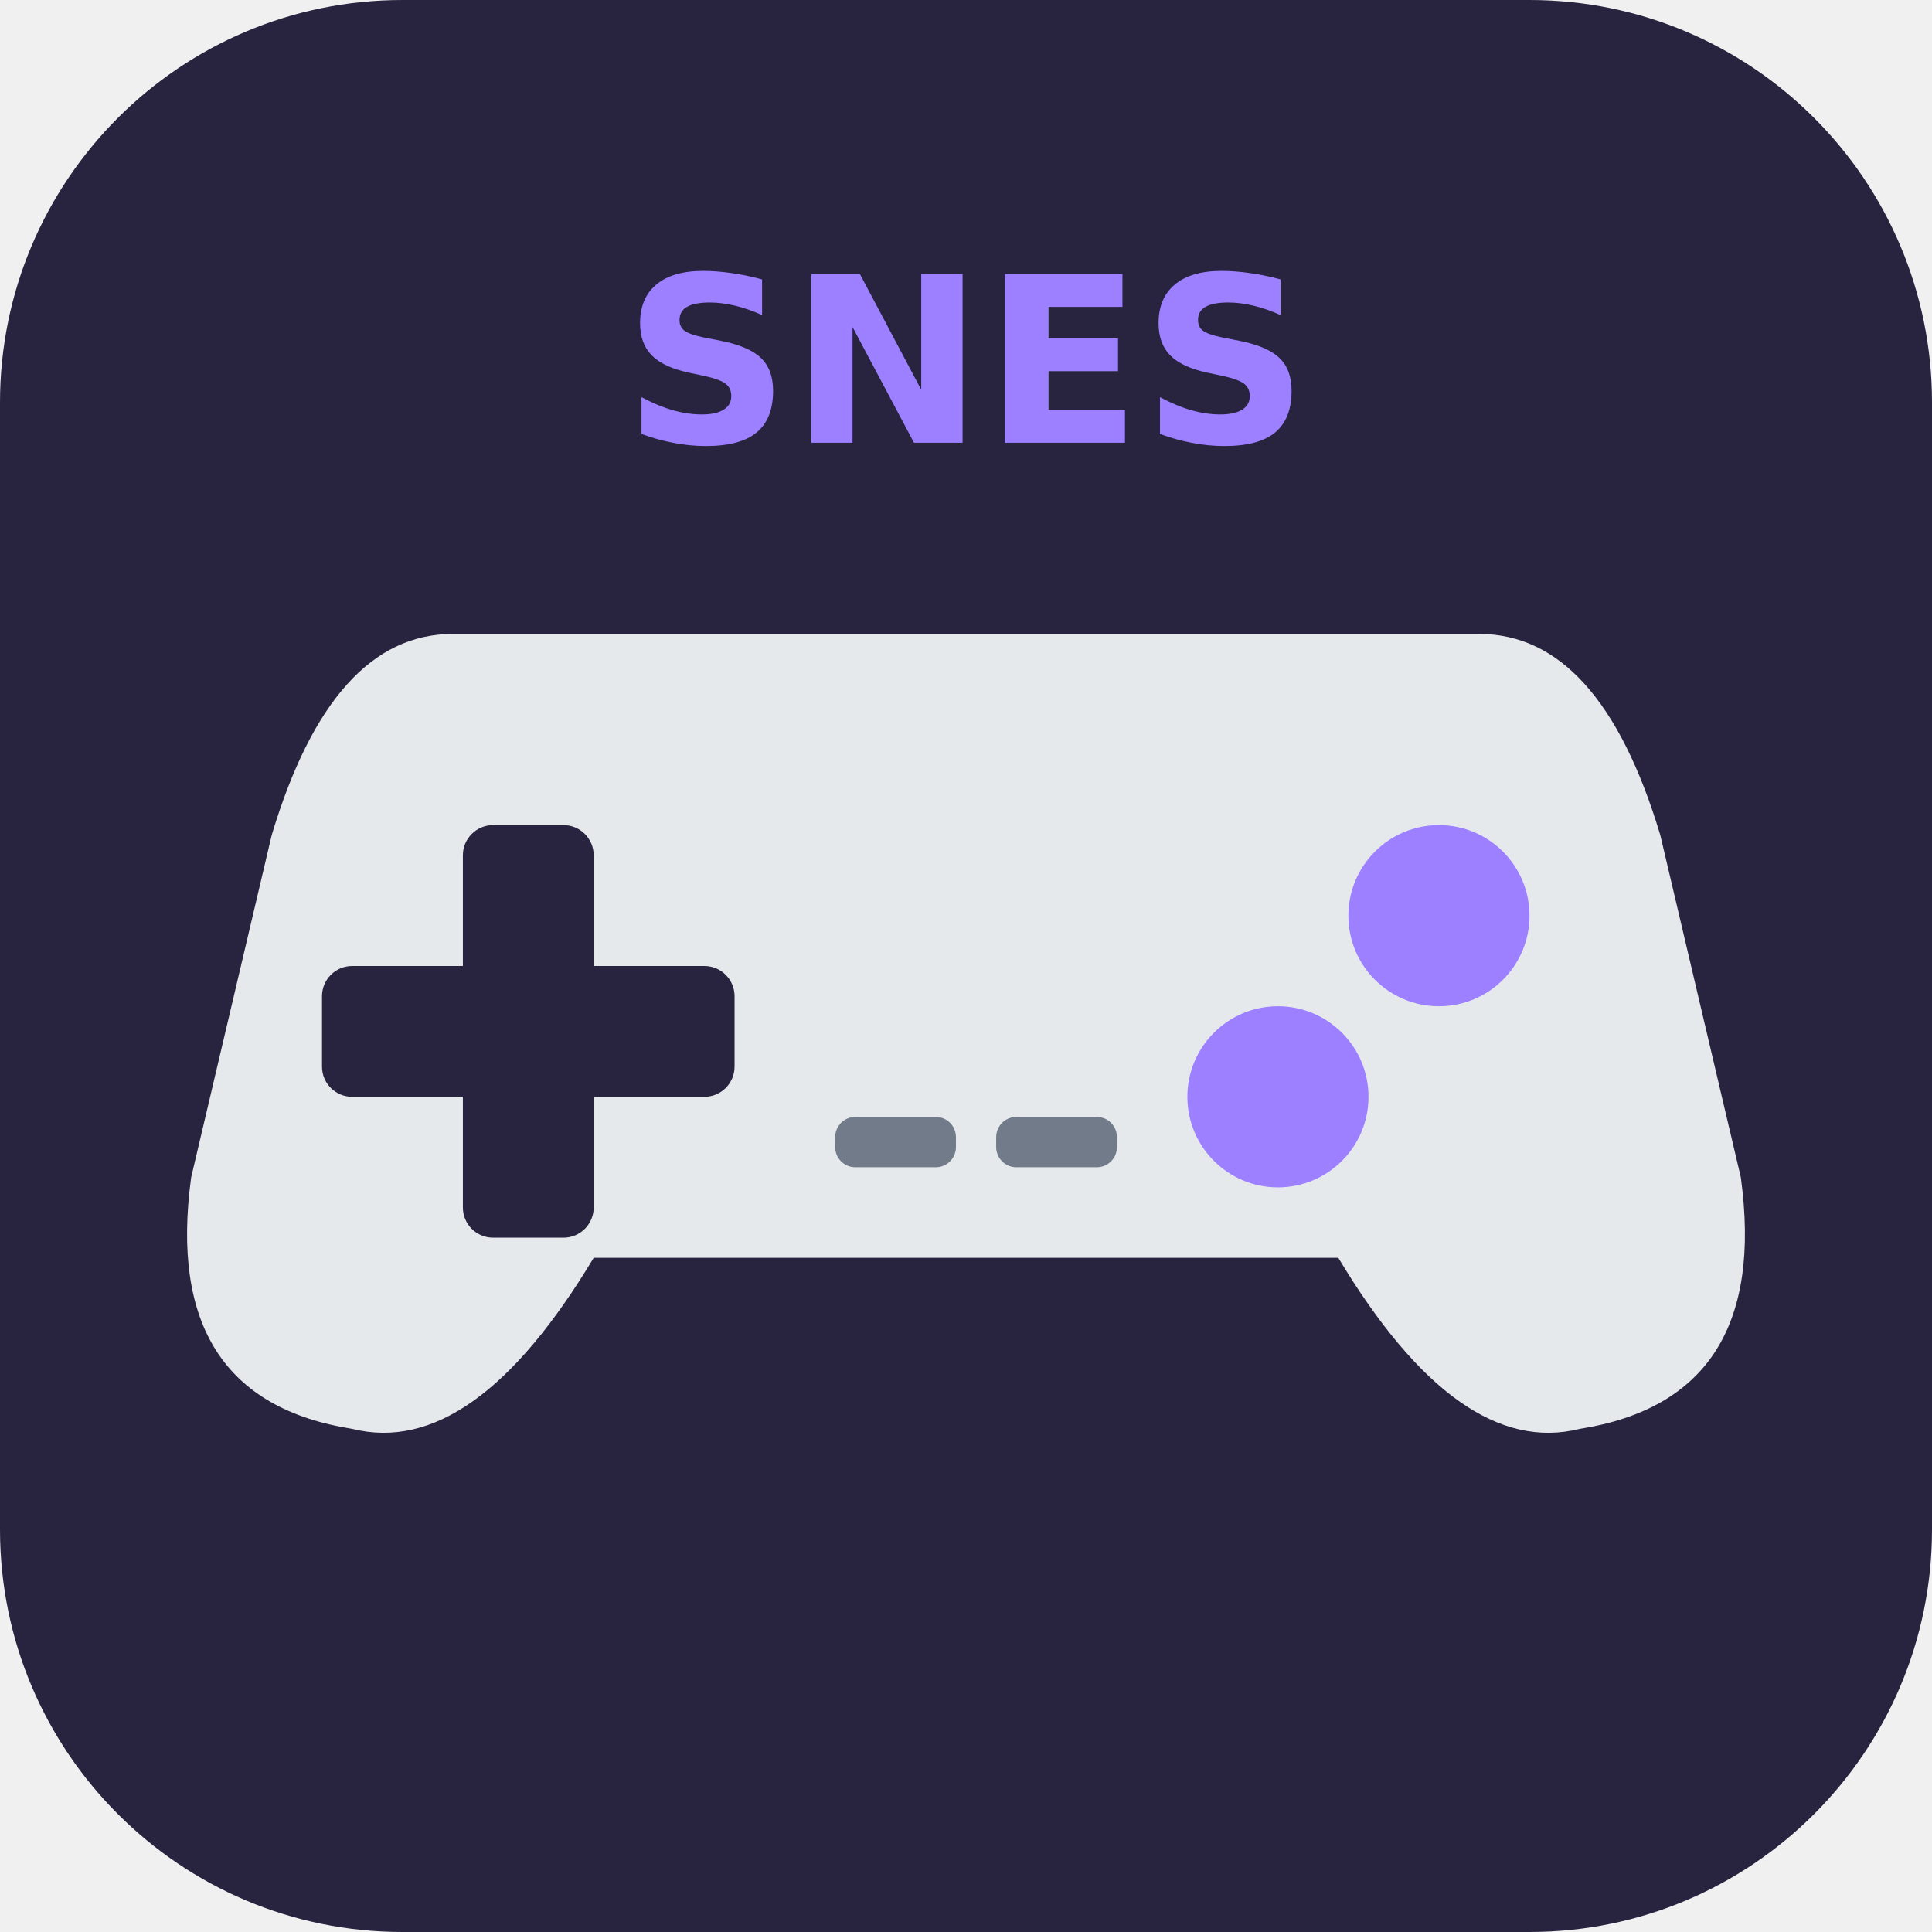
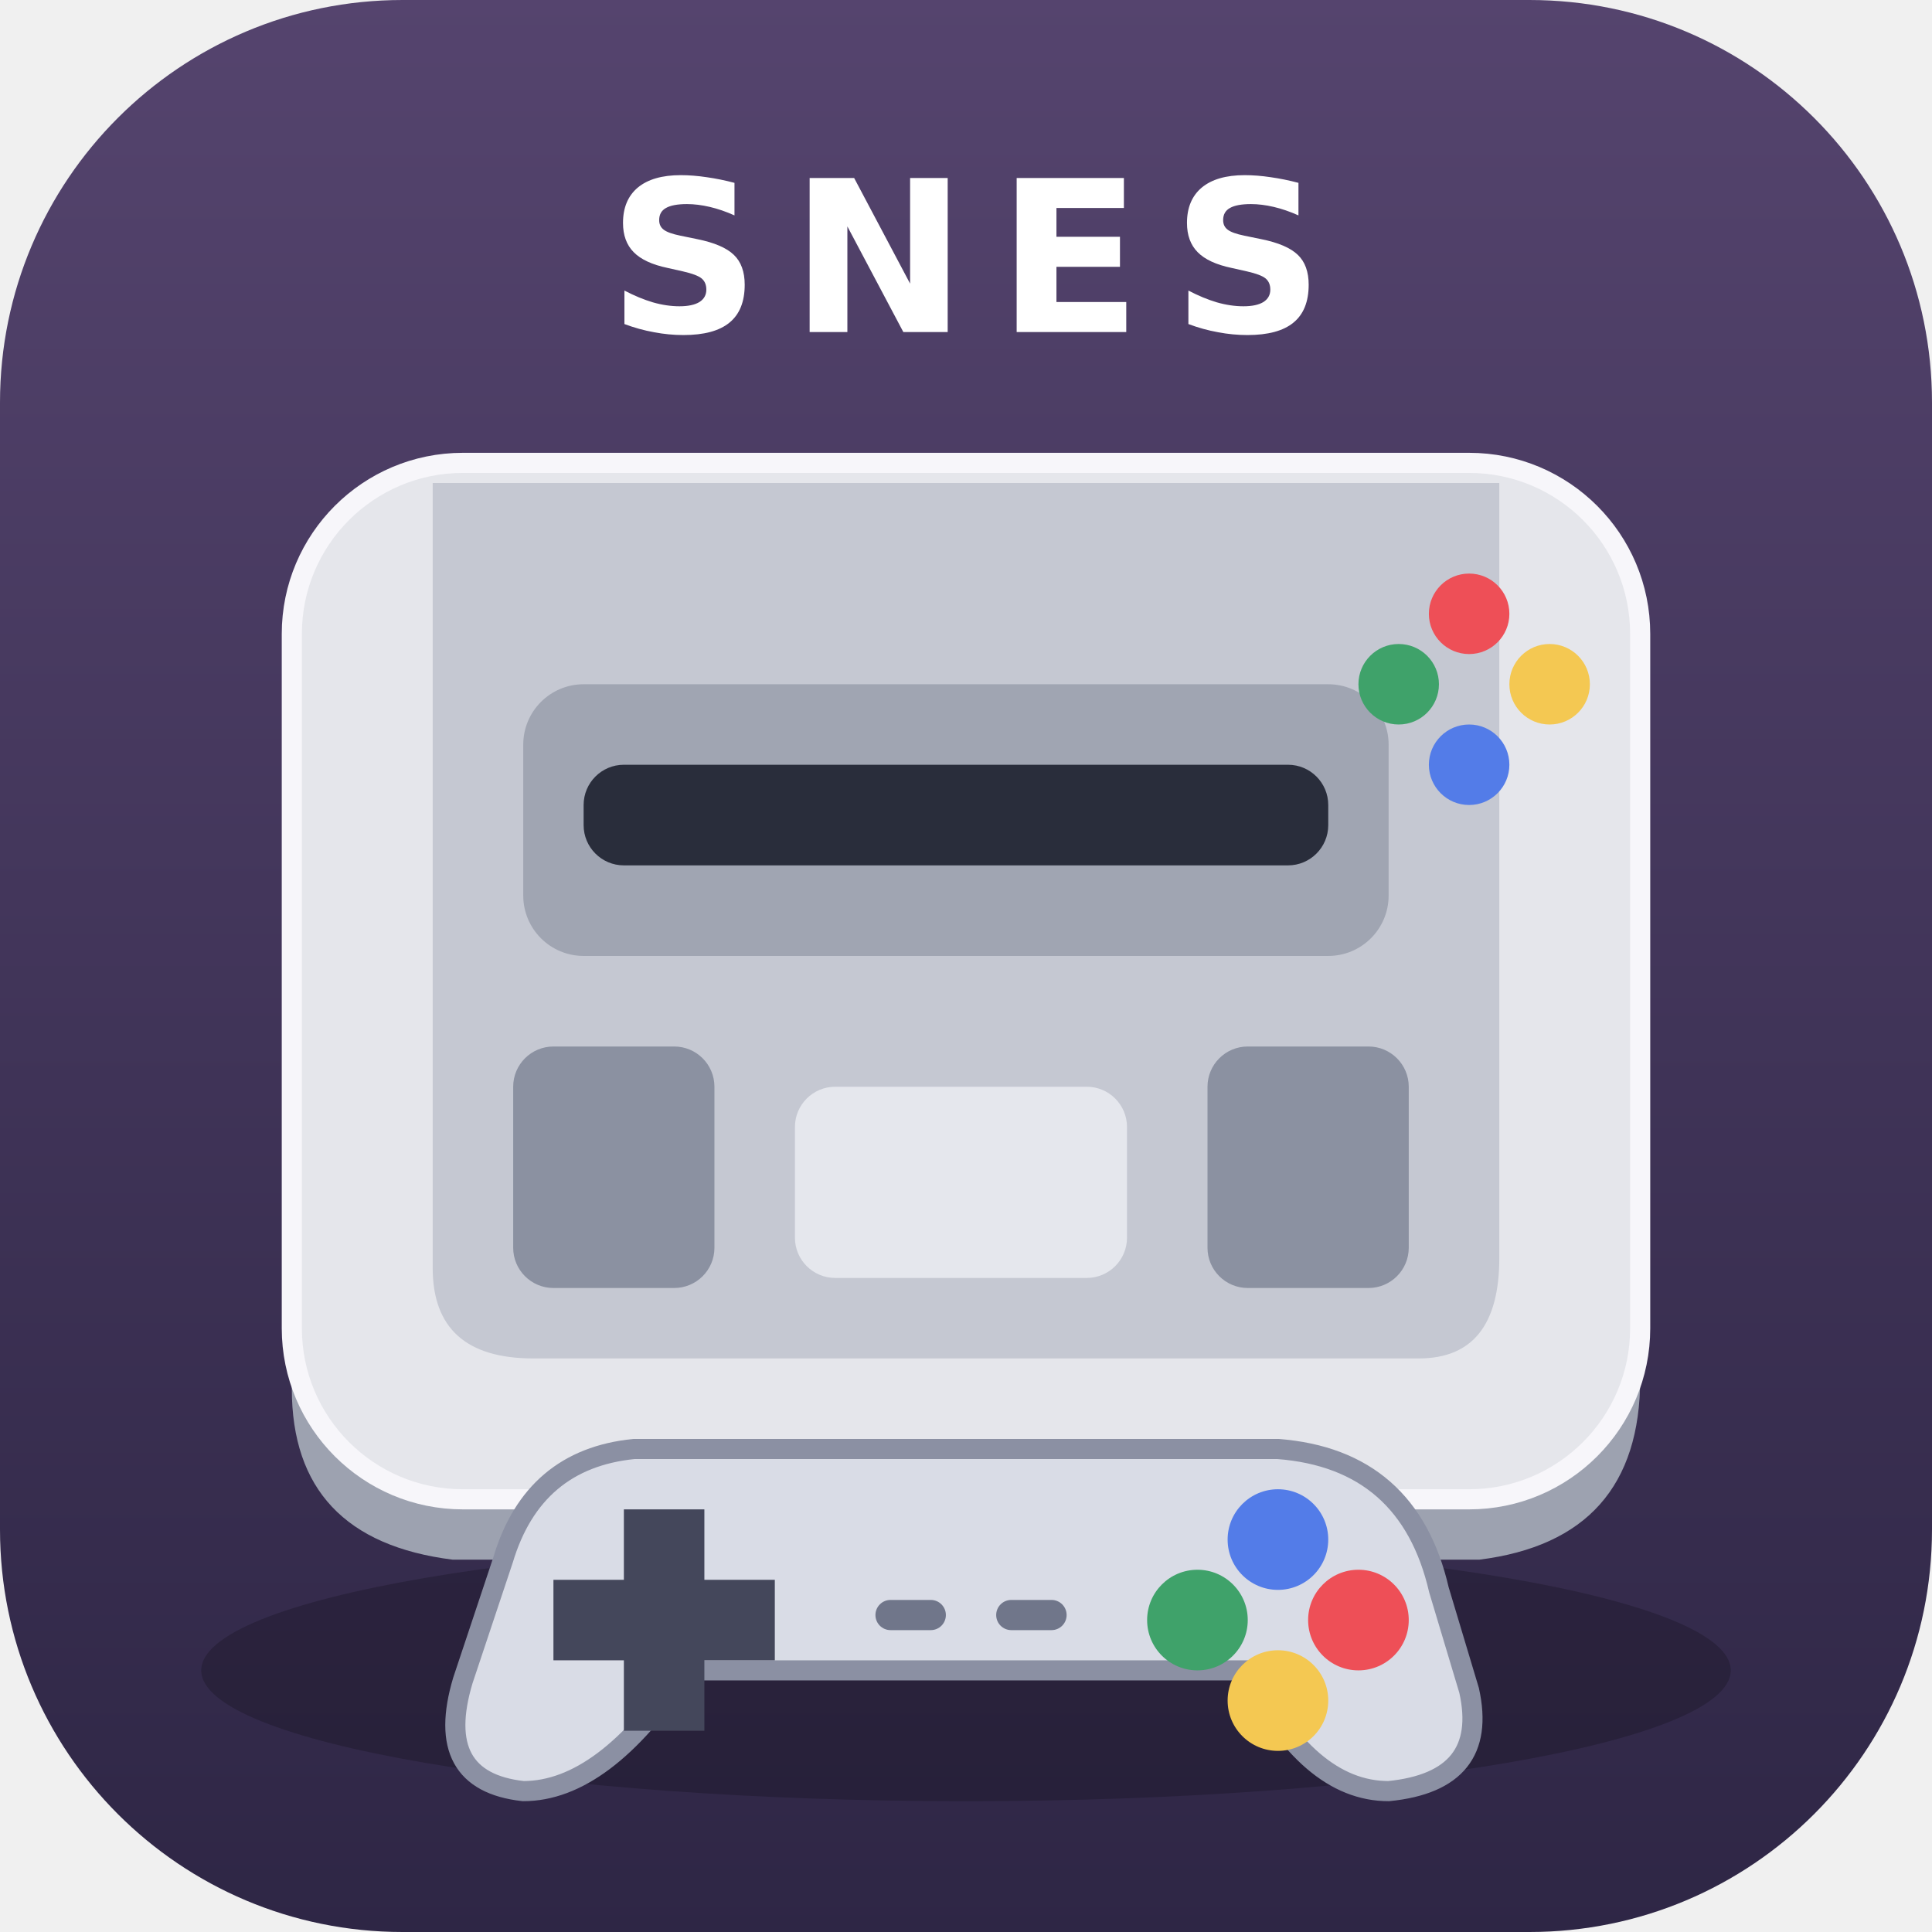
- <svg xmlns="http://www.w3.org/2000/svg" width="192" height="192" viewBox="0 0 192 192">
-   <rect width="192" height="192" rx="40" fill="#28233f" />
-   <path d="M45 63Q33 63 27 83L19 117Q16 139 35 142Q47 145 59 125H133Q145 145 157 142Q176 139 173 117L165 83Q159 63 147 63Z" fill="#e6e9ec" />
-   <rect x="46" y="82" width="13" height="41" rx="3" fill="#28233f" />
-   <rect x="32" y="96" width="41" height="13" rx="3" fill="#28233f" />
-   <circle cx="143" cy="91" r="9" fill="#9c80ff" />
-   <circle cx="127" cy="109" r="9" fill="#9c80ff" />
-   <rect x="83" y="111" width="12" height="5" rx="2" fill="#717b89" />
-   <rect x="99" y="111" width="12" height="5" rx="2" fill="#717b89" />
-   <text x="96" y="44" font-family="DejaVu Sans,sans-serif" font-weight="bold" font-size="23" text-anchor="middle" fill="#9c80ff">SNES</text>
+ <svg xmlns="http://www.w3.org/2000/svg" width="192" height="192" viewBox="0 0 192 192" role="img" aria-label="SNES console emulator">
+   <defs>
+     <linearGradient id="bg" x2="0" y2="1">
+       <stop stop-color="#55446e" />
+       <stop offset="1" stop-color="#2e2645" />
+     </linearGradient>
+   </defs>
+   <rect width="192" height="192" rx="40" fill="url(#bg)" />
+   <ellipse cx="96" cy="166" rx="76" ry="13" fill="#000" opacity=".2" />
+   <text x="96" y="33" fill="#fff" font-family="DejaVu Sans,sans-serif" font-size="21" font-weight="bold" letter-spacing="3" text-anchor="middle">SNES</text>
+   <path d="M31 60Q31 48 45 47H147Q163 48 163 63V137Q163 153 147 155H45Q29 153 29 138Z" fill="#9da2b0" />
+   <rect x="29" y="46" width="134" height="103" rx="17" fill="#e5e6eb" stroke="#f7f6fa" stroke-width="2" />
+   <path d="M43 48V126Q43 135 53 135H141Q149 135 149 125V48" fill="#c5c8d2" />
+   <rect x="52" y="68" width="86" height="27" rx="6" fill="#a0a5b2" />
+   <rect x="58" y="76" width="74" height="10" rx="4" fill="#292d3b" />
+   <rect x="51" y="104" width="20" height="24" rx="4" fill="#8b91a1" />
+   <rect x="120" y="104" width="20" height="24" rx="4" fill="#8b91a1" />
+   <rect x="79" y="108" width="33" height="19" rx="4" fill="#e5e7ed" />
+   <circle cx="146" cy="61" r="4" fill="#ee4f57" />
+   <circle cx="154" cy="68" r="4" fill="#f4c852" />
+   <circle cx="139" cy="68" r="4" fill="#3fa26a" />
+   <circle cx="146" cy="76" r="4" fill="#537ce8" />
+   <path d="M63 144H127Q140 145 143 158L146 168Q148 177 138 178Q130 178 124 166H68Q60 178 52 178Q43 177 46 167L50 155Q53 145 63 144Z" fill="#d9dce6" stroke="#8b90a3" stroke-width="2" />
+   <path d="M62 150h8v7h7v8h-7v7h-8v-7h-7v-8h7Z" fill="#44475b" />
+   <circle cx="127" cy="153" r="5" fill="#537ce8" />
+   <circle cx="135" cy="161" r="5" fill="#ee4f57" />
+   <circle cx="119" cy="161" r="5" fill="#3fa26a" />
+   <circle cx="127" cy="169" r="5" fill="#f4c852" />
+   <rect x="87" y="159" width="7" height="3" rx="1.5" fill="#70768a" />
+   <rect x="99" y="159" width="7" height="3" rx="1.5" fill="#70768a" />
</svg>
